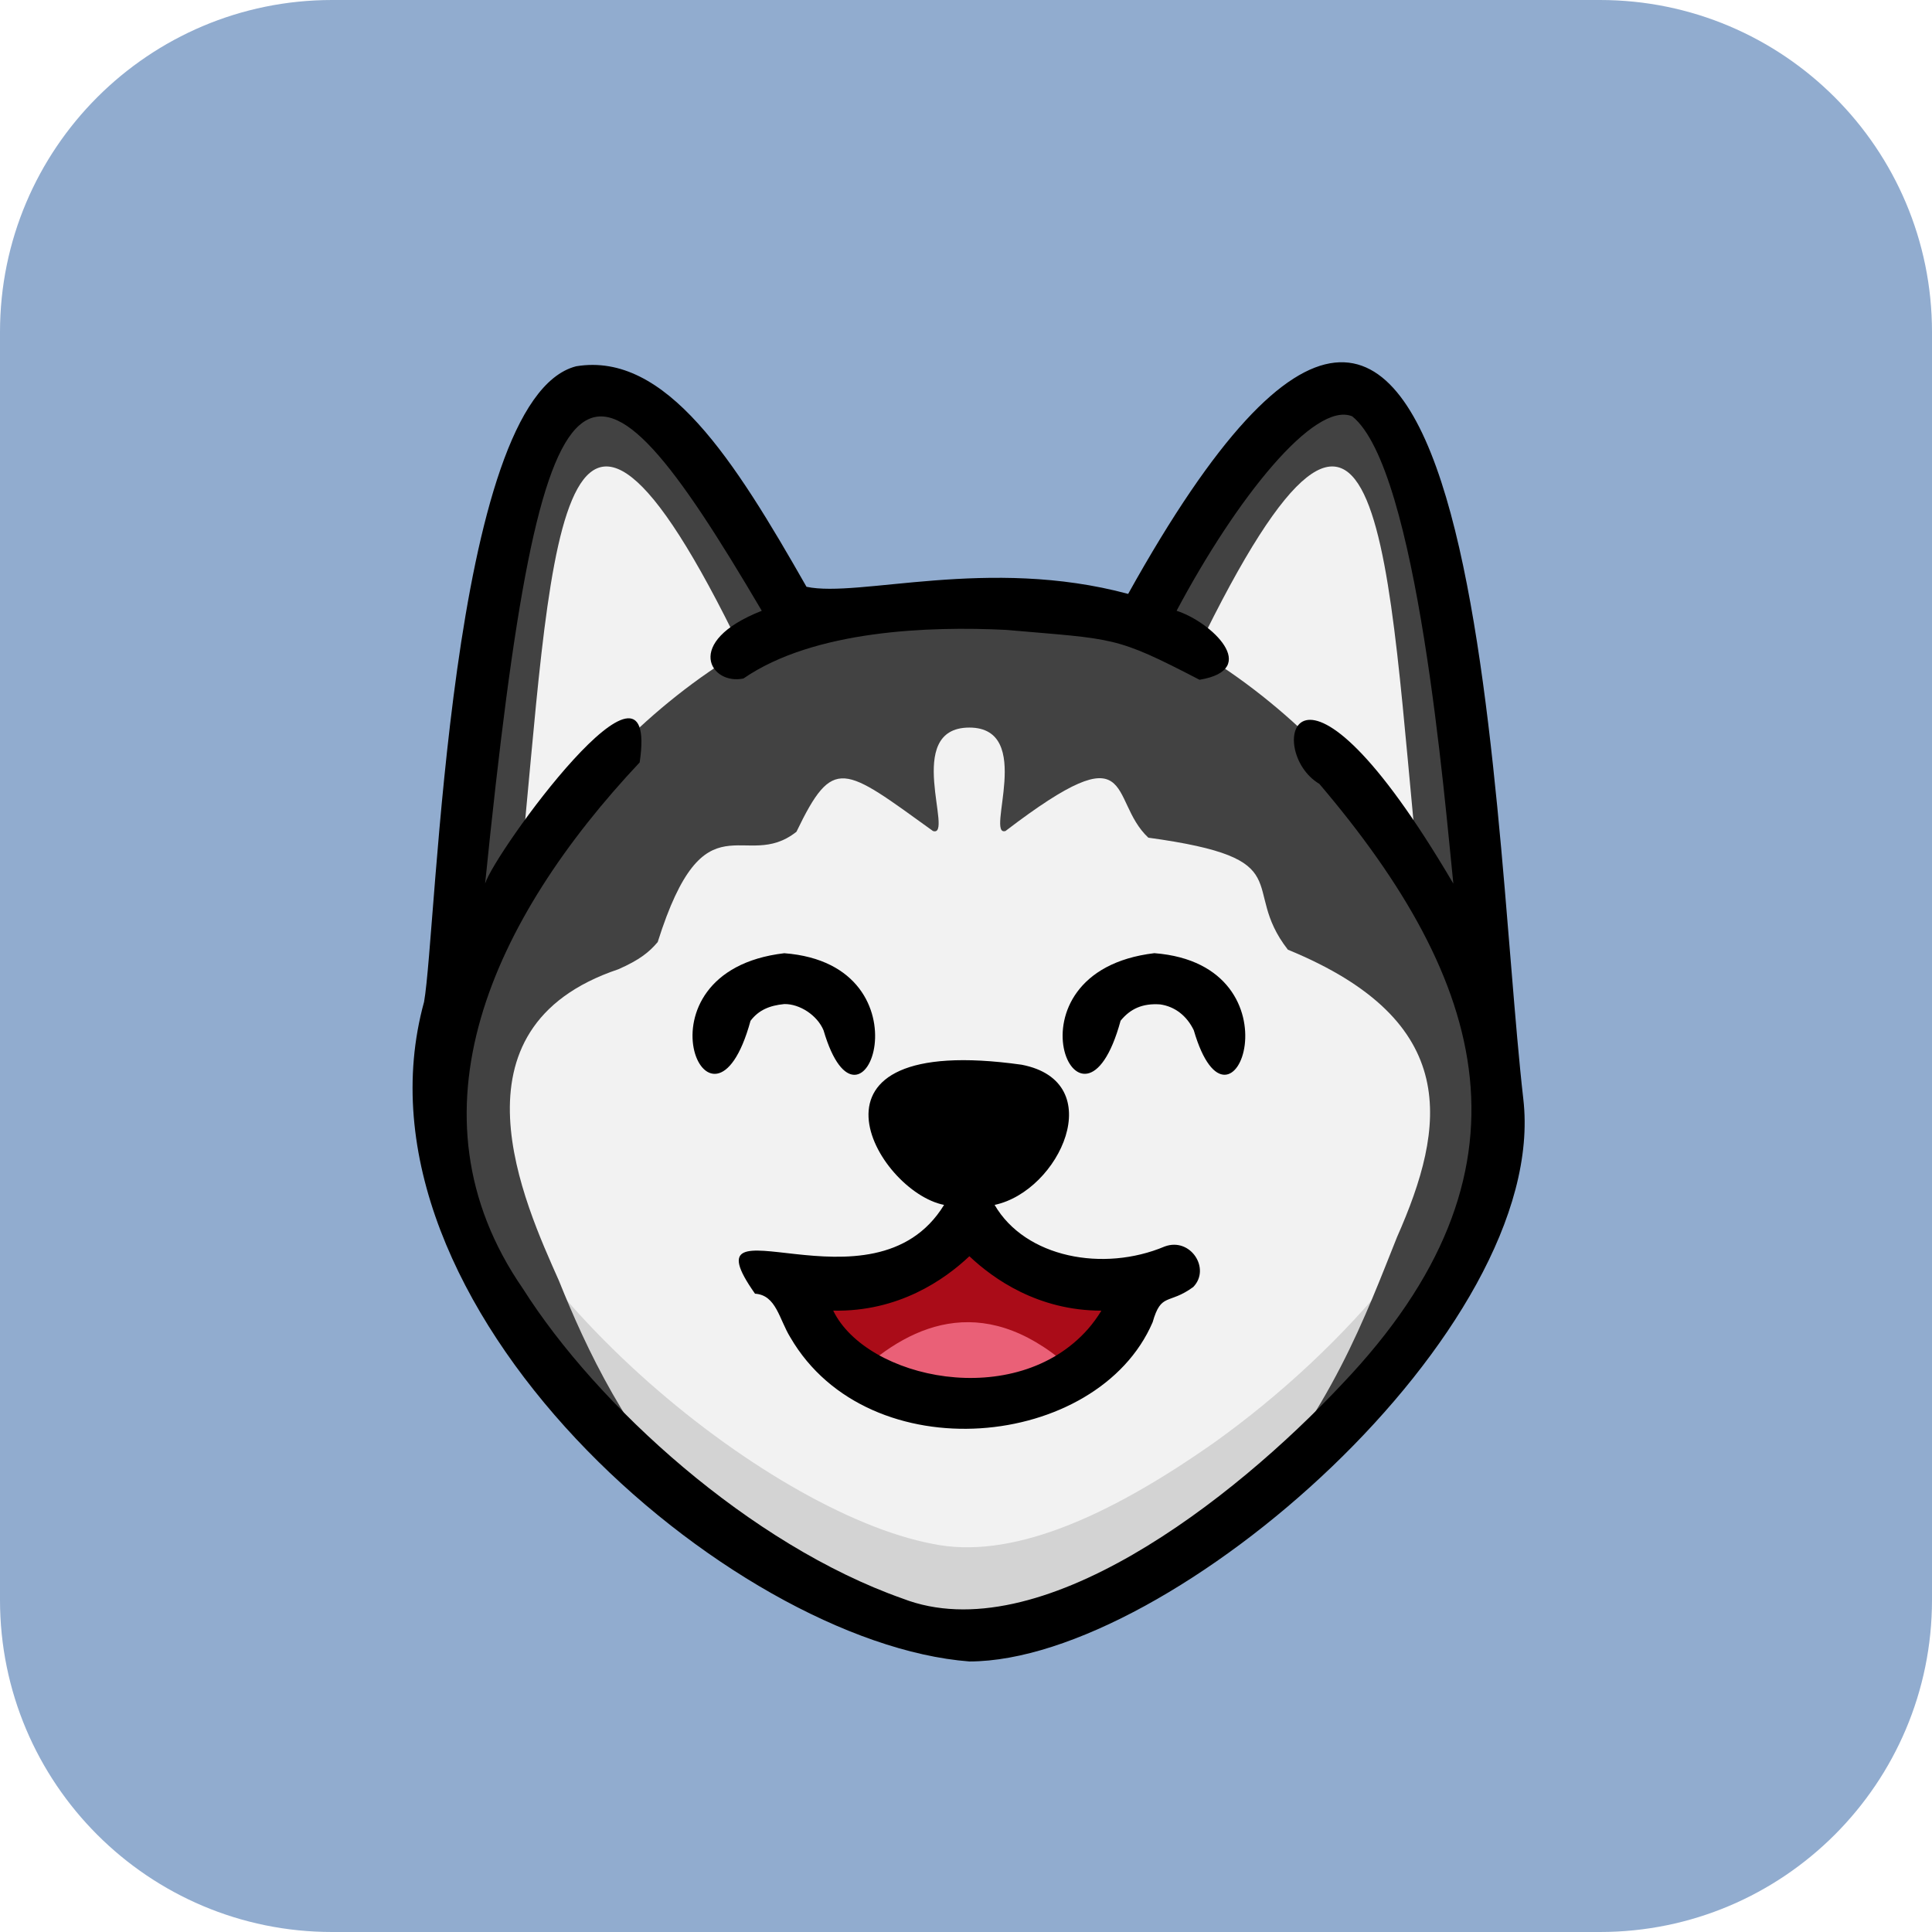
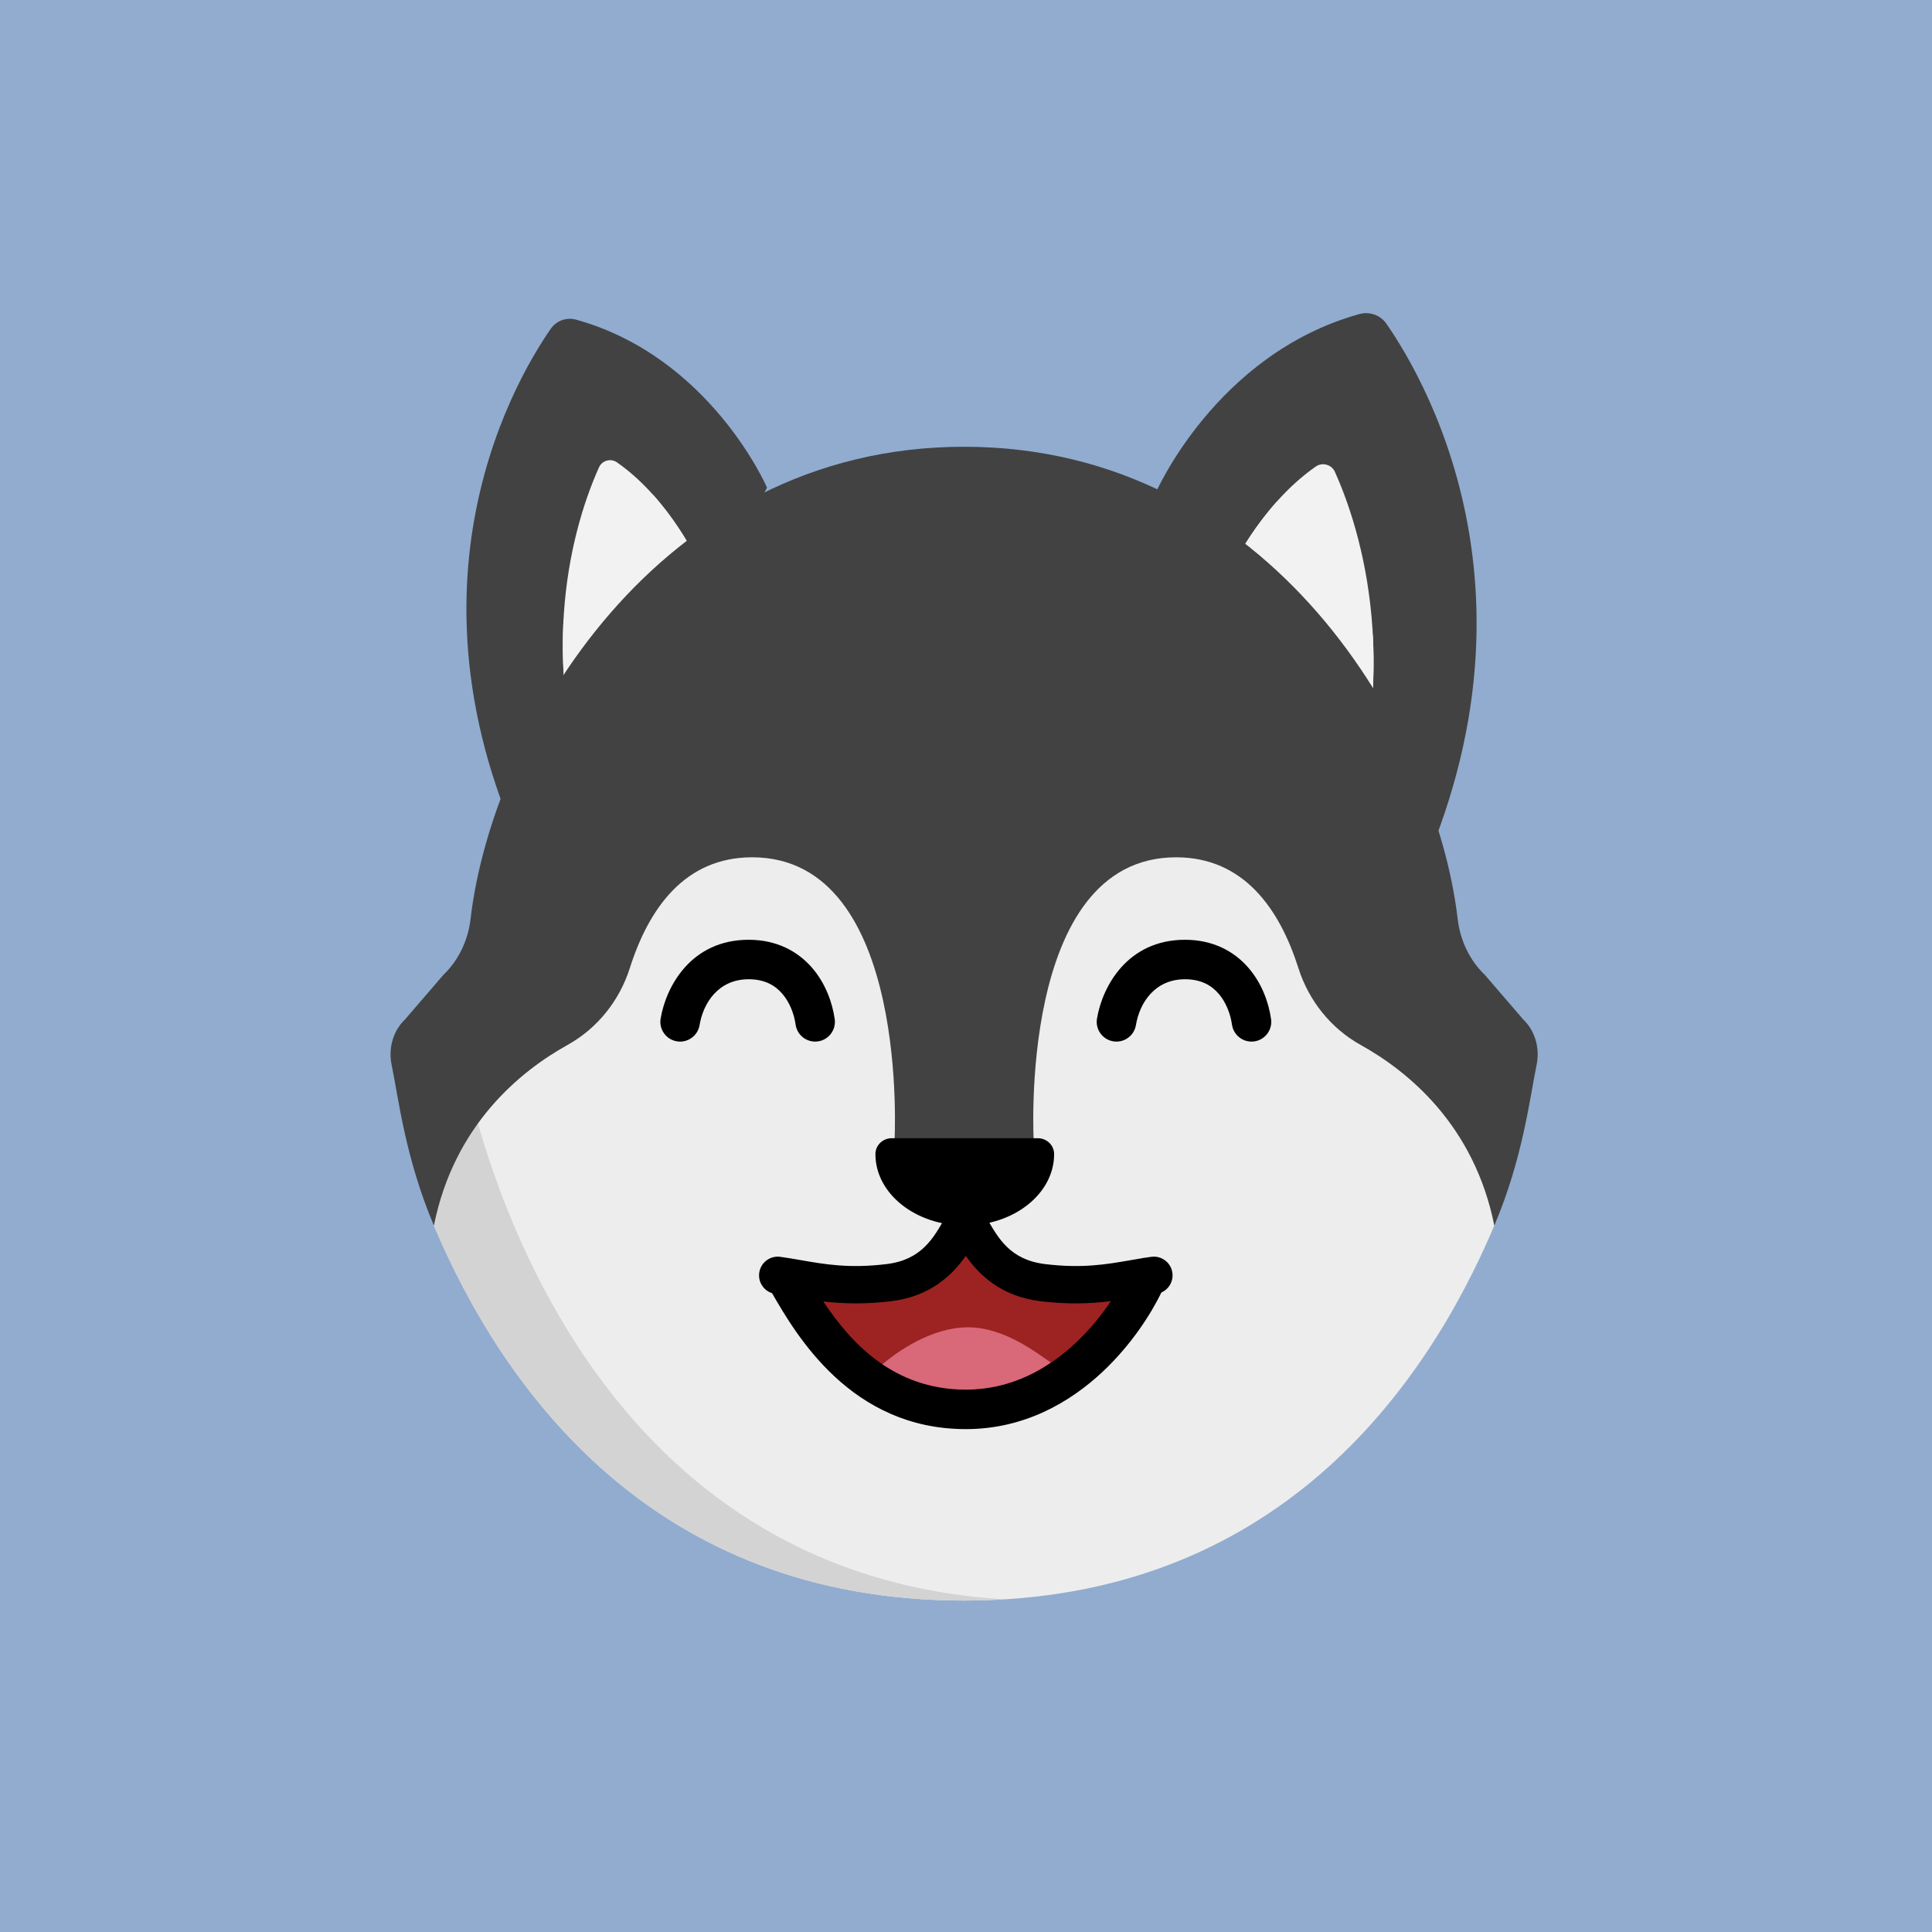
<svg xmlns="http://www.w3.org/2000/svg" width="192" height="192" viewBox="0 0 192 192" fill="none">
-   <path d="M0 33C0 14.775 14.775 0 33 0H159C177.225 0 192 14.775 192 33V159C192 177.225 177.225 192 159 192H33C14.775 192 0 177.225 0 159V33Z" fill="#91ACCF" />
-   <path d="M148.881 109.441C143.883 55.091 141.807 9.467 113.46 61.83C113.482 61.834 103.422 59.826 96.337 59.815C89.509 59.812 79.168 61.821 79.213 61.83C58.712 24.748 51.969 34.702 47.256 72.963C45.335 95.263 40.977 114.635 47.09 124.474C56.861 144.439 83.935 163.571 97.448 162.566C114.922 161.511 150.832 132.184 148.881 109.441V109.441Z" fill="#F2F2F2" />
-   <path d="M148.881 109.441C148.676 107.444 148.63 107.078 148.595 106.6C146.342 119.664 133.71 134.058 120.634 143.383C109.793 150.999 100.267 155.017 92.667 153.423C76.124 150.281 47.658 127.094 44.058 106.602C39.174 132.155 81.902 165.26 98.741 162.441C116.611 160.091 150.799 131.635 148.881 109.441V109.441Z" fill="#D3D3D3" />
-   <path d="M148.882 109.441C143.884 55.091 141.808 9.467 113.461 61.83C113.483 61.834 103.423 59.826 96.338 59.815C89.51 59.812 79.168 61.821 79.214 61.83C53.381 14.345 49.741 47.914 45.46 90.329C41.348 120.687 44.921 129.505 69.635 150.425C62.308 142.679 58.268 134.055 55.553 127.293C52.13 119.58 44.04 102.175 61.453 96.324C63.536 95.408 64.514 94.629 65.363 93.618C70.038 78.789 73.996 86.746 79.151 82.659C82.814 75.055 83.802 76.158 92.717 82.584C94.871 83.284 89.684 72.326 96.323 72.305C96.398 72.305 96.002 72.32 96.323 72.305C102.882 72.304 97.876 83.227 99.928 82.582C113.202 72.445 110.063 79.457 114.121 83.248C129.453 85.349 123.088 88.089 127.987 94.378C145.338 101.502 143.698 111.94 138.836 122.937C135.83 130.427 132.18 140.665 123.01 150.425C137.211 139.565 150.113 123.296 148.882 109.441V109.441Z" fill="#424242" />
-   <path d="M73.73 64.669C54.969 25.92 54.819 56.07 51.667 86.87C57.062 77.952 64.804 69.959 73.73 64.669V64.669Z" fill="#F2F2F2" />
-   <path d="M118.924 64.669C137.685 25.92 137.835 56.07 140.988 86.87C135.592 77.952 127.851 69.959 118.924 64.669V64.669Z" fill="#F2F2F2" />
-   <path d="M96.327 121.082C96.306 121.096 90.146 129.838 78.998 127.201C82.501 144.022 110.353 142.98 113.268 127.289C102.392 129.672 96.327 121.082 96.327 121.082V121.082Z" fill="#AA0C18" />
-   <path d="M85.3 136.454C91.06 140.733 102.479 139.944 106.958 136.454C98.198 128.191 90.725 131.424 85.3 136.454V136.454Z" fill="#EA6077" />
-   <path d="M115.752 123.873C109.657 126.445 101.896 124.992 98.843 119.742C105.328 118.366 110.282 107.493 101.526 105.81C77.984 102.503 87.075 118.414 93.821 119.742C86.766 131.256 67.803 118.322 75.033 128.566C77.149 128.704 77.424 131.102 78.551 132.921C86.356 146.328 109.087 144.077 114.547 131.404C115.404 128.399 116.124 129.7 118.582 127.903C120.351 126.088 118.313 122.931 115.752 123.873V123.873ZM108.136 132.063C100.912 140.278 86.098 137.047 82.804 130.249C89.3 130.385 93.881 127.163 96.337 124.843C98.733 127.11 103.174 130.249 109.454 130.252C109.067 130.892 108.626 131.498 108.136 132.063V132.063ZM114.719 94.725C99.088 96.589 107.462 115.762 111.363 101.438C112.328 100.25 113.548 99.69 115.3 99.817C116.748 100.024 117.939 100.935 118.636 102.384C122.409 115.321 129.672 95.886 114.719 94.725ZM77.935 99.783C79.454 99.751 81.213 100.881 81.843 102.392C85.642 115.332 92.871 95.867 77.939 94.73C62.317 96.564 70.668 115.769 74.585 101.449C75.391 100.383 76.463 99.927 77.935 99.783V99.783ZM151.385 109.222C148.044 80.048 147.356 -4.329 112.115 59.021C98.211 55.278 85.372 59.433 80.149 58.314C72.98 45.726 66.195 34.929 57.259 36.4C44.604 39.639 43.423 92.406 42.143 99.567C33.852 129.735 72.596 163.294 96.337 165.114C116.418 165.092 154.046 132.098 151.385 109.222V109.222ZM133.397 137.522C122.533 149.119 103.227 164.109 89.697 158.862C74.589 153.535 59.351 139.735 51.958 128.053C39.927 110.619 48.991 91.273 63.57 75.768C65.607 61.994 49.097 84.802 48.211 87.812C53.888 31.867 58.391 31.276 75.705 60.699C67.798 63.806 70.652 68.129 73.885 67.427C80.891 62.606 92.395 62.221 99.975 62.597C110.835 63.552 110.729 63.158 119.21 67.556C125.386 66.525 120.339 61.78 116.929 60.699C122.908 49.456 130.637 39.834 134.378 41.372C140.895 46.555 143.583 79.725 144.431 87.812C128.674 60.989 125.61 74.649 131.117 77.902C147.798 97.517 153.548 116.35 133.397 137.522Z" fill="black" />
+   <path d="M192 0H0V192H192V0Z" fill="#91ACCF" />
+   <path d="M57.254 31.767C56.312 31.505 55.303 31.86 54.743 32.663C50.95 38.114 37.895 60.49 54.796 90.313L76.224 48.459C76.224 48.459 70.631 35.487 57.254 31.767Z" fill="#424242" />
+   <path d="M59.528 46.442C56.406 53.399 53.431 66.417 59.25 82.088L69.792 56.685C69.497 56.019 66.591 49.632 61.315 45.949C60.698 45.519 59.835 45.755 59.528 46.442ZM69.792 56.685C69.796 56.694 69.801 56.707 69.805 56.714L69.792 56.685Z" fill="#F2F2F2" />
+   <path d="M56.003 61.605C55.682 67.557 56.436 74.512 59.249 82.088L69.793 56.685C69.573 56.19 67.913 52.541 64.913 49.188C61.087 53.257 58.188 57.578 56.003 61.605Z" fill="#F2F2F2" />
+   <path d="M135.092 31.212C136.099 30.931 137.177 31.311 137.776 32.169C141.829 37.994 155.781 61.907 137.719 93.778L114.818 49.05C114.818 49.05 120.796 35.188 135.092 31.212Z" fill="#424242" />
+   <path d="M130.752 46.369C125.113 50.304 122.008 57.129 121.693 57.84L132.96 84.989C139.178 68.241 135.998 54.328 132.662 46.895C132.334 46.16 131.411 45.908 130.752 46.369ZM121.693 57.84L121.678 57.871C121.683 57.864 121.689 57.851 121.693 57.84Z" fill="#F2F2F2" />
+   <path d="M126.907 49.829C123.702 53.412 121.927 57.312 121.693 57.84L132.96 84.989C135.966 76.892 136.772 69.459 136.429 63.099C134.093 58.795 130.995 54.177 126.907 49.829Z" fill="#F2F2F2" />
+   <path d="M43.12 121.797C50.013 138.076 64.898 159.063 95.812 159.063C126.726 159.063 141.611 138.074 148.504 121.794V107.597L125.767 75.953H64.257L43.12 106.352V121.797Z" fill="#EEEDED" />
+   <path d="M43.12 121.797C43.874 123.577 44.723 125.413 45.678 127.273C46.635 129.133 47.697 131.015 48.875 132.886C57.292 146.253 71.66 159.063 95.812 159.063C96.229 159.063 96.64 159.056 97.05 159.049C97.443 159.042 99.232 158.974 99.728 158.944C99.75 158.942 99.77 158.941 99.79 158.941C71.566 157.226 57.668 137.361 51.078 121.794C48.218 115.048 46.734 109.111 46.048 105.813C46.048 105.813 43.12 121.794 43.12 121.797Z" fill="#D3D3D3" />
+   <path d="M120.298 53.479C120.3 53.472 120.302 53.459 120.303 53.449L120.298 53.479Z" fill="#FF889E" />
+   <path d="M71.322 53.449C71.323 53.459 71.324 53.472 71.327 53.479L71.322 53.449Z" fill="#FF889E" />
+   <path d="M152.708 105.813C152.023 109.111 151.363 115.048 148.504 121.794C146.494 111.778 139.897 106.444 135.233 103.852C132.264 102.205 130.068 99.453 129.038 96.221C127.164 90.322 123.601 85.198 116.88 85.198C101.058 85.198 102.735 113.591 102.735 113.591L95.812 117.693L88.89 113.591C88.89 113.591 90.566 85.198 74.747 85.198C68.023 85.198 64.461 90.322 62.586 96.221C61.557 99.453 59.359 102.205 56.392 103.852C51.728 106.444 45.13 111.778 43.121 121.794C40.262 115.048 39.602 109.111 38.917 105.813C38.573 104.156 39.081 102.426 40.245 101.317L44.061 96.885C45.552 95.464 46.51 93.486 46.763 91.33C48.918 72.883 65.268 44.398 95.812 44.398C126.355 44.398 142.706 72.883 144.862 91.33C145.115 93.486 146.073 95.464 147.563 96.885L151.38 101.317C152.543 102.426 153.052 104.156 152.708 105.813Z" fill="#424242" />
+   <path d="M104.757 114.687C104.754 113.811 104.02 113.115 103.149 113.115H88.606C87.736 113.115 87 113.811 86.999 114.687V114.703C86.999 118.615 90.974 121.788 95.877 121.788C100.782 121.788 104.757 118.615 104.757 114.703C104.757 114.698 104.757 114.691 104.757 114.687Z" fill="black" />
+   <path fill-rule="evenodd" clip-rule="evenodd" d="M74.402 97.317C71.397 97.317 69.892 99.658 69.523 101.873C69.345 102.942 68.334 103.664 67.265 103.486C66.197 103.308 65.474 102.297 65.653 101.228C66.178 98.074 68.652 93.394 74.402 93.394C77.186 93.394 79.273 94.538 80.685 96.157C82.047 97.72 82.723 99.652 82.953 101.277C83.104 102.349 82.357 103.342 81.284 103.493C80.211 103.644 79.219 102.897 79.067 101.824C78.918 100.765 78.479 99.599 77.727 98.736C77.024 97.928 75.996 97.317 74.402 97.317Z" fill="black" />
+   <path fill-rule="evenodd" clip-rule="evenodd" d="M117.766 97.317C114.762 97.317 113.256 99.658 112.887 101.873C112.709 102.942 111.698 103.664 110.629 103.486C109.561 103.308 108.839 102.297 109.017 101.228C109.543 98.074 112.016 93.394 117.766 93.394C120.55 93.394 122.637 94.538 124.049 96.157C125.412 97.72 126.088 99.652 126.317 101.277C126.468 102.349 125.721 103.342 124.648 103.493C123.576 103.644 122.583 102.897 122.432 101.824C122.283 100.765 121.844 99.599 121.091 98.736C120.388 97.928 119.361 97.317 117.766 97.317Z" fill="black" />
+   <path d="M96 123.562C91.5 128.962 83 128.688 79.312 127.875C81.625 131.625 88.2 139.125 96 139.125C105.75 139.125 108.938 133.875 111.938 127.875C104.062 128.812 101.062 127.125 96 123.562Z" fill="#9C2321" />
+   <path d="M96.188 131.906C92.574 131.906 89.063 134.349 87.411 135.829C88.581 136.38 91.975 138.204 96.188 138.204C100.4 138.204 103.449 136.105 104.447 135.416C102.967 134.418 99.801 131.906 96.188 131.906Z" fill="#D96879" />
+   <path fill-rule="evenodd" clip-rule="evenodd" d="M94.024 120.823C94.005 120.857 93.986 120.891 93.967 120.926C92.78 123.052 91.582 125.197 88.115 125.622C84.428 126.073 82.034 125.656 79.638 125.24C78.951 125.121 78.264 125.001 77.547 124.902C76.53 124.762 75.592 125.473 75.452 126.489C75.326 127.398 75.88 128.243 76.725 128.513C79.118 132.654 84.56 142.024 95.981 142.024C101.785 142.024 106.337 139.364 109.584 136.318C112.46 133.618 114.405 130.535 115.418 128.445C116.159 128.119 116.626 127.331 116.51 126.489C116.37 125.473 115.432 124.762 114.415 124.902C114.206 124.931 113.999 124.962 113.794 124.993C113.69 125.002 113.588 125.018 113.488 125.042C113.096 125.106 112.71 125.173 112.324 125.24C109.928 125.656 107.533 126.073 103.847 125.622C100.379 125.197 99.182 123.052 97.995 120.926C97.976 120.891 97.957 120.857 97.938 120.823C97.893 120.237 97.573 119.682 97.029 119.361C96.7 119.167 96.335 119.086 95.981 119.106C95.626 119.086 95.262 119.167 94.933 119.361C94.389 119.682 94.069 120.237 94.024 120.823ZM110.397 129.306C108.478 129.545 106.21 129.655 103.395 129.311C99.522 128.836 97.336 126.744 95.981 124.806C94.626 126.744 92.44 128.836 88.566 129.311C85.879 129.64 83.689 129.554 81.825 129.338C84.516 133.412 88.78 138.101 95.981 138.101C100.501 138.101 104.14 136.046 106.899 133.456C108.34 132.105 109.508 130.635 110.397 129.306Z" fill="black" />
</svg>
